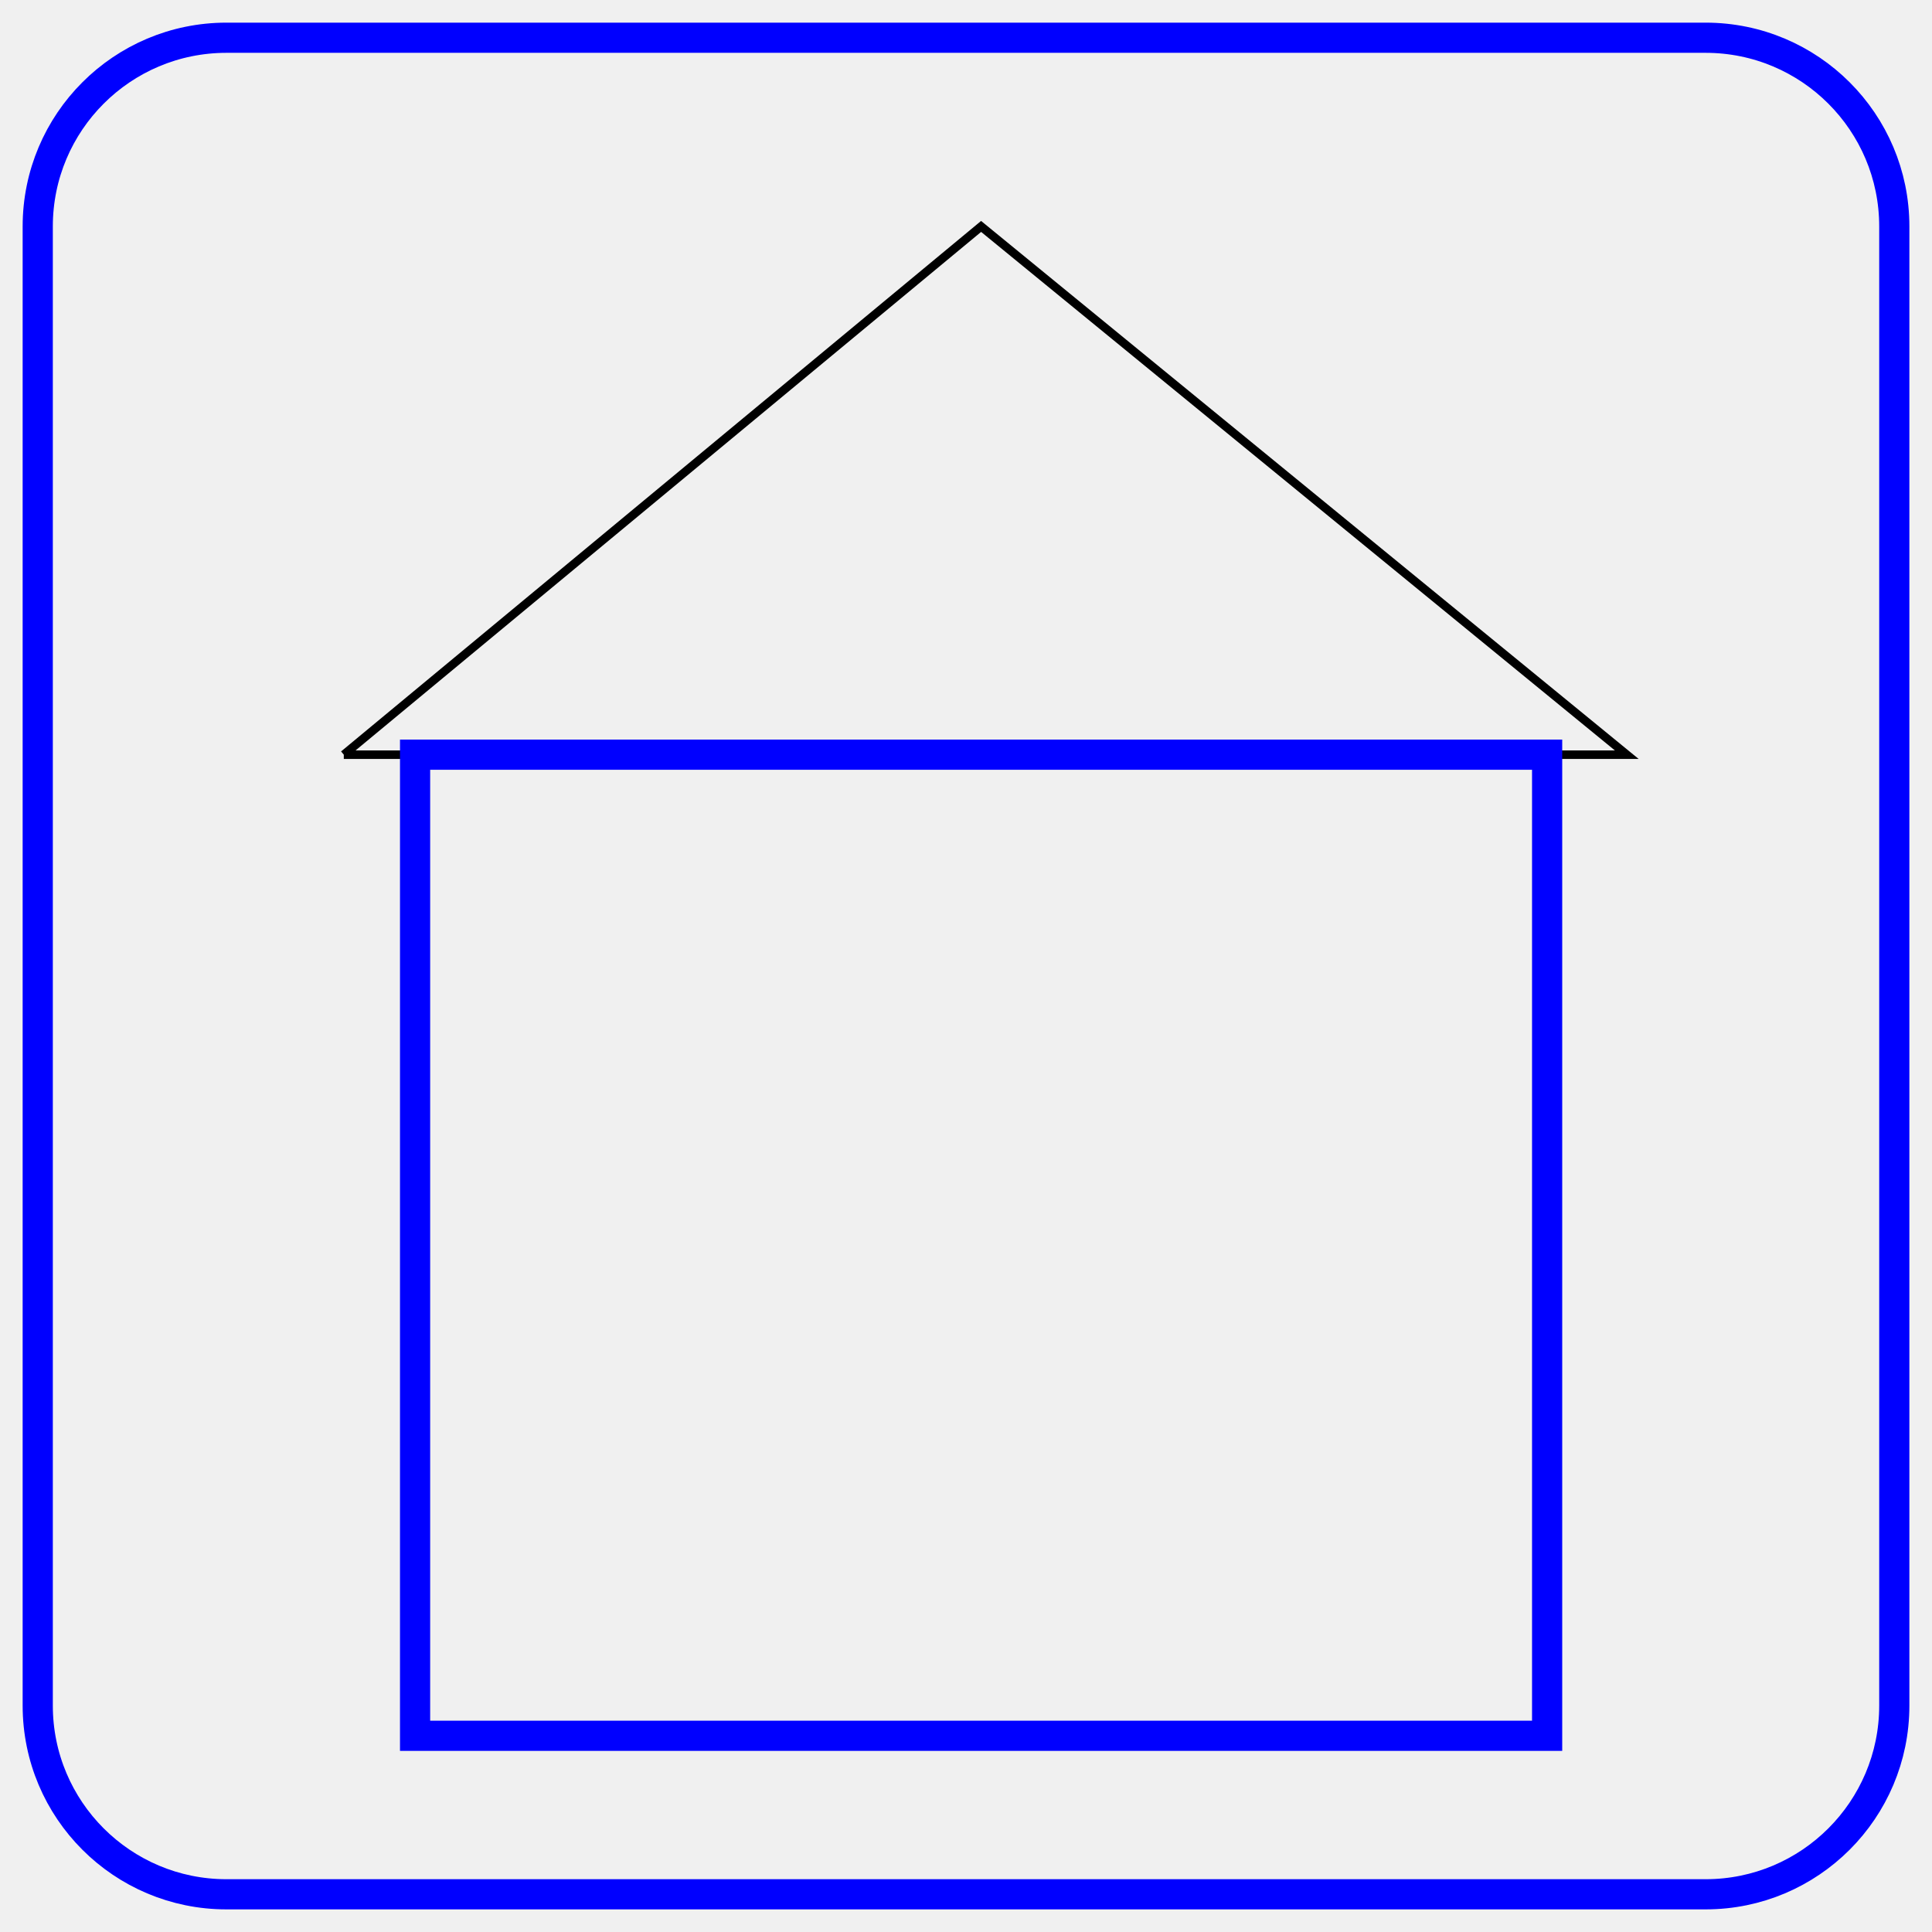
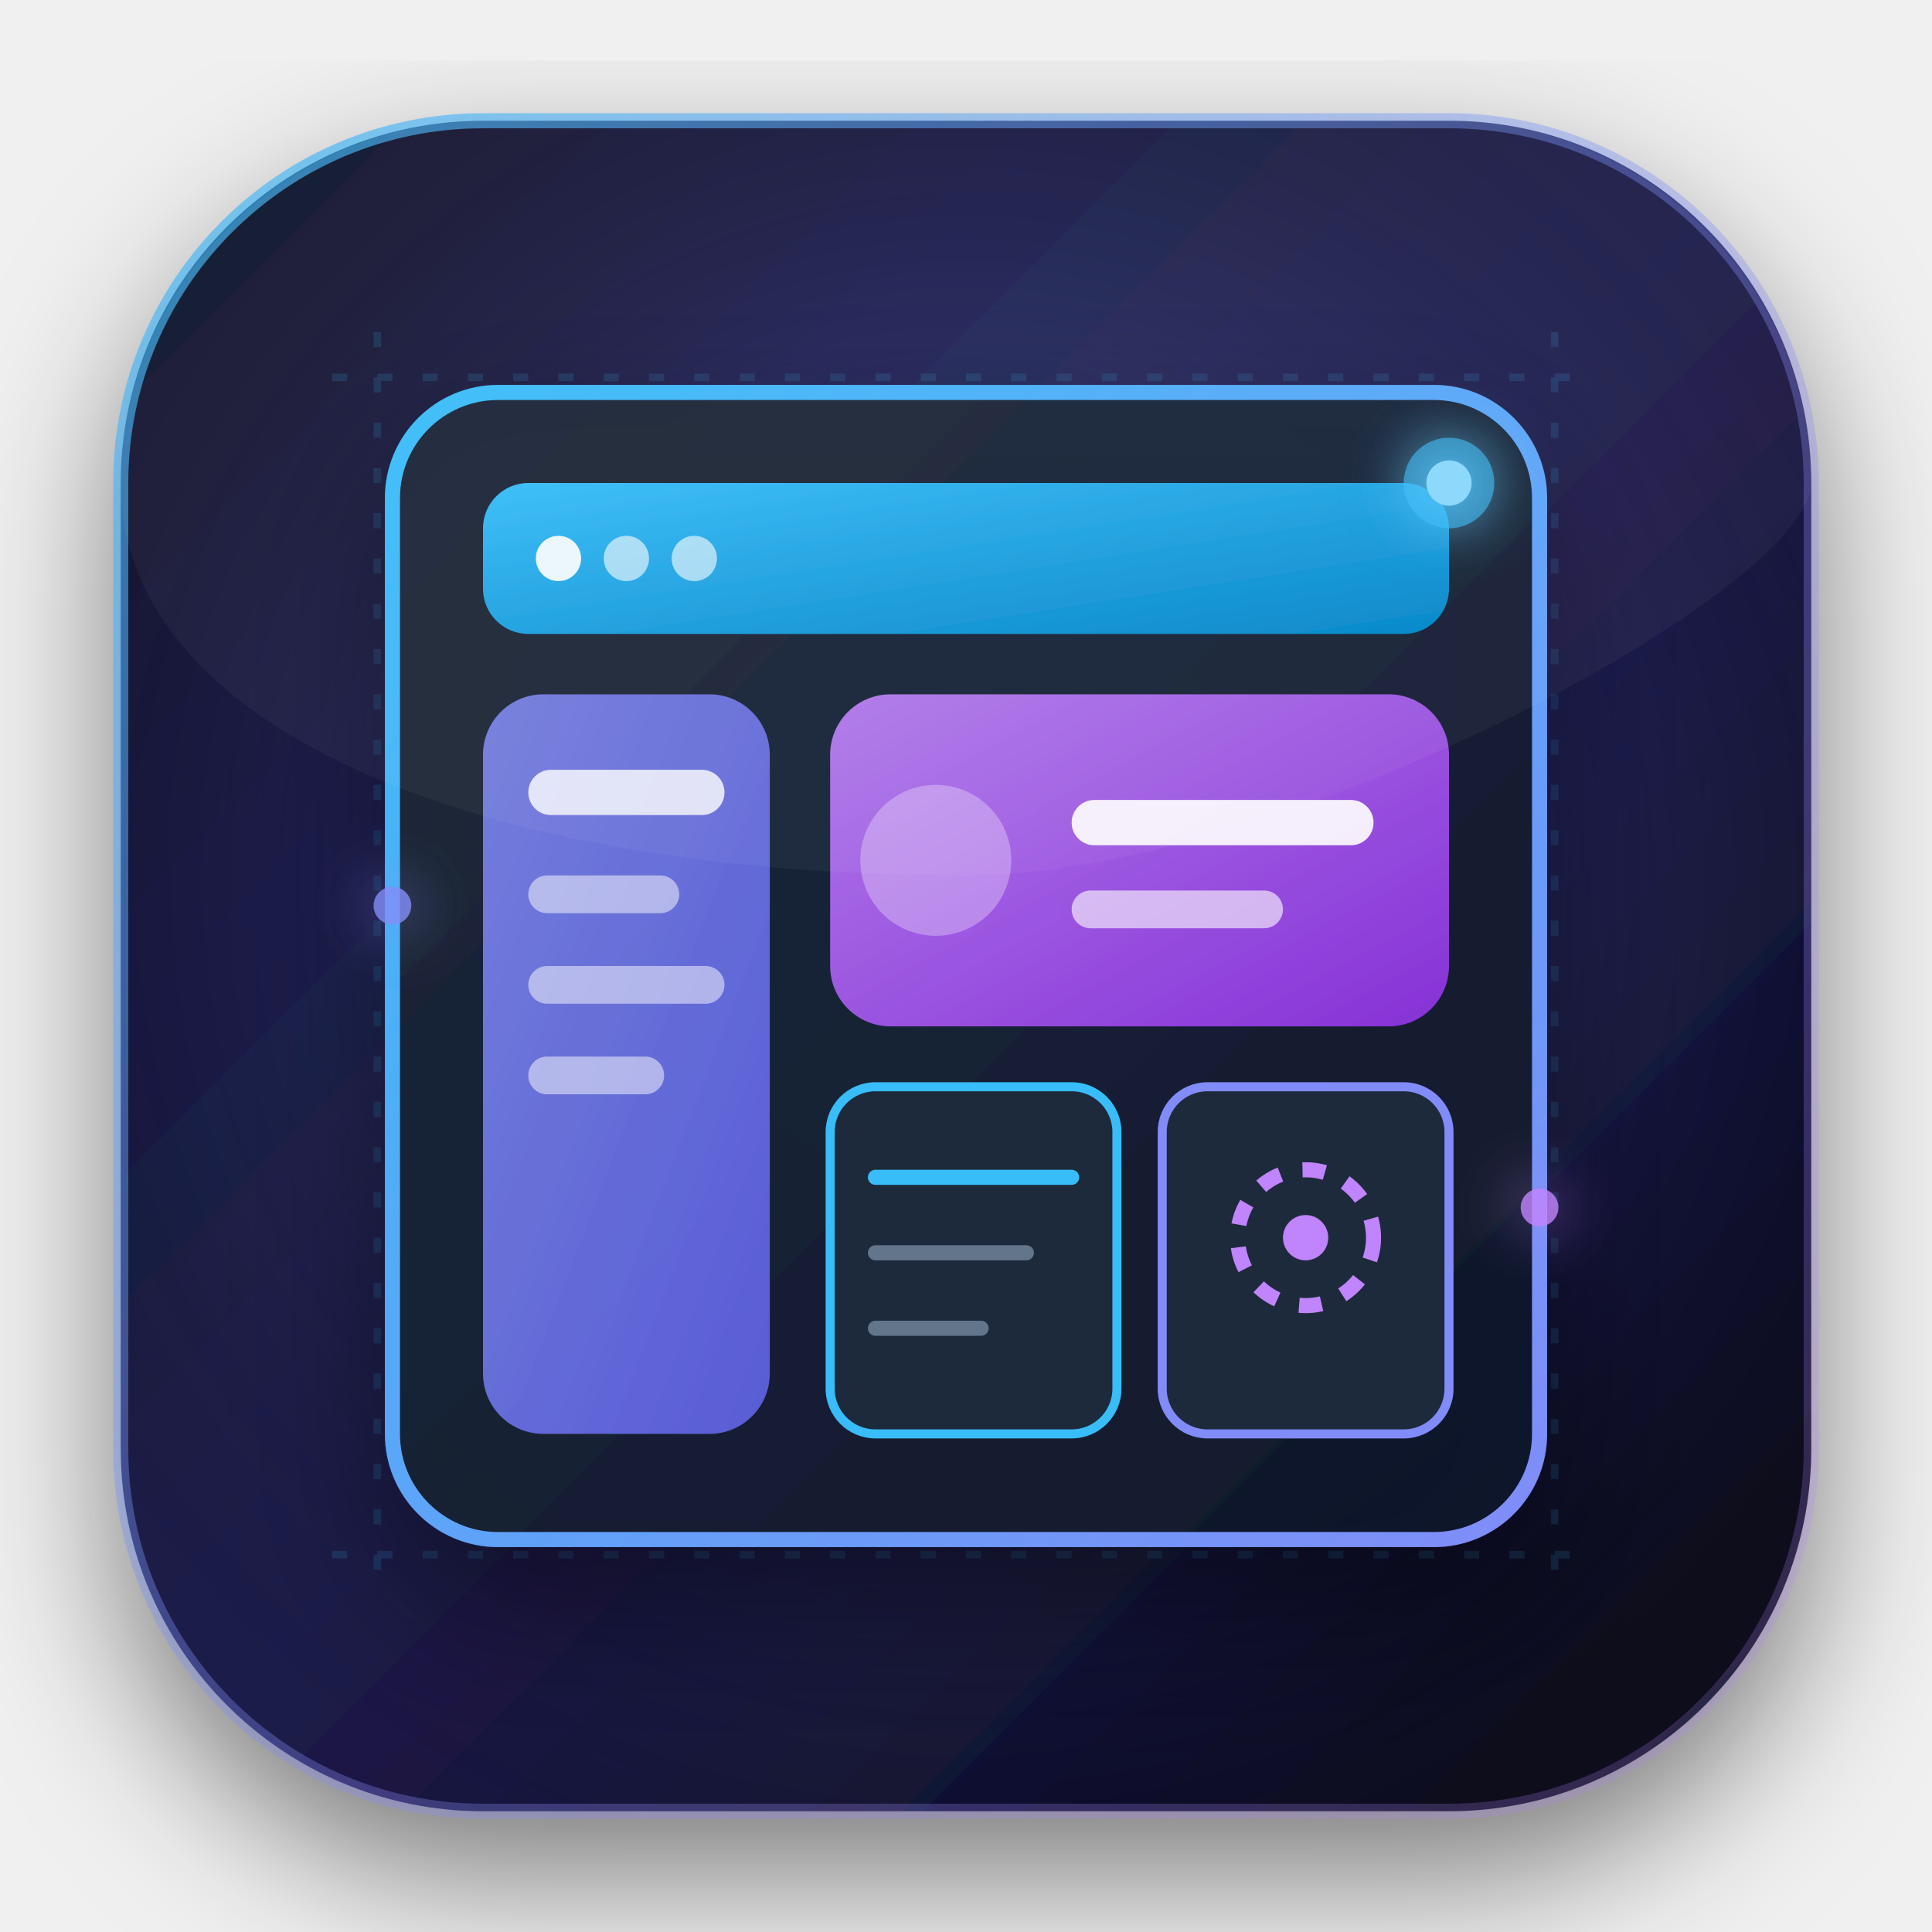
- <svg xmlns="http://www.w3.org/2000/svg" width="256" height="256" viewBox="0 0 67.733 67.733" version="1.1" id="svg8">
-   <defs id="defs2" />
-   <g id="layer1">
-     <rect style="fill:none;fill-rule:evenodd;stroke-width:1.058;fill-opacity:1;stroke:#0000ff;stroke-opacity:1;stroke-miterlimit:4;stroke-dasharray:none" id="rect12" width="65.088" height="65.088" x="1.323" y="1.323" ry="6.615" />
-     <path style="fill:none;stroke:#000000;stroke-width:0.297px;stroke-linecap:butt;stroke-linejoin:miter;stroke-opacity:1" d="M 12.053,26.458 34.396,7.938 57.032,26.458 H 12.053 v 0" id="path837" />
-     <rect style="fill:none;fill-opacity:1;stroke:#0000ff;stroke-width:1.058;stroke-miterlimit:4;stroke-dasharray:none;stroke-opacity:1" id="rect839" width="39.688" height="34.396" x="14.552" y="26.458" />
+ <svg xmlns="http://www.w3.org/2000/svg" viewBox="0 0 256 256" width="256" height="256">
+   <defs>
+     <linearGradient id="bgTemplate" x1="0%" y1="0%" x2="100%" y2="100%">
+       <stop offset="0%" stop-color="#0f172a" />
+       <stop offset="50%" stop-color="#1e1b4b" />
+       <stop offset="100%" stop-color="#030712" />
+     </linearGradient>
+     <radialGradient id="glowTemplate" cx="50%" cy="45%" r="65%">
+       <stop offset="0%" stop-color="#38bdf8" stop-opacity="0.35" />
+       <stop offset="50%" stop-color="#6366f1" stop-opacity="0.15" />
+       <stop offset="100%" stop-color="#000000" stop-opacity="0" />
+     </radialGradient>
+     <linearGradient id="borderTemplate" x1="0%" y1="0%" x2="100%" y2="100%">
+       <stop offset="0%" stop-color="#38bdf8" stop-opacity="0.7" />
+       <stop offset="50%" stop-color="#818cf8" stop-opacity="0.35" />
+       <stop offset="100%" stop-color="#c084fc" stop-opacity="0.2" />
+     </linearGradient>
+     <linearGradient id="boardGrad" x1="0%" y1="0%" x2="100%" y2="100%">
+       <stop offset="0%" stop-color="#1e293b" stop-opacity="0.95" />
+       <stop offset="100%" stop-color="#0f172a" stop-opacity="0.95" />
+     </linearGradient>
+     <linearGradient id="boardStroke" x1="0%" y1="0%" x2="100%" y2="100%">
+       <stop offset="0%" stop-color="#38bdf8" />
+       <stop offset="100%" stop-color="#818cf8" />
+     </linearGradient>
+     <linearGradient id="blockPrimary" x1="0%" y1="0%" x2="100%" y2="100%">
+       <stop offset="0%" stop-color="#38bdf8" />
+       <stop offset="100%" stop-color="#0284c7" />
+     </linearGradient>
+     <linearGradient id="blockSecondary" x1="0%" y1="0%" x2="100%" y2="100%">
+       <stop offset="0%" stop-color="#818cf8" />
+       <stop offset="100%" stop-color="#6366f1" />
+     </linearGradient>
+     <linearGradient id="blockTertiary" x1="0%" y1="0%" x2="100%" y2="100%">
+       <stop offset="0%" stop-color="#c084fc" />
+       <stop offset="100%" stop-color="#9333ea" />
+     </linearGradient>
+     <filter id="shadowTemplate" x="-20%" y="-20%" width="140%" height="140%">
+       <feDropShadow dx="0" dy="8" stdDeviation="10" flood-color="#000000" flood-opacity="0.5" />
+     </filter>
+     <filter id="glowFilterTemplate" x="-30%" y="-30%" width="160%" height="160%">
+       <feGaussianBlur stdDeviation="4" result="blur" />
+       <feComposite in="SourceGraphic" in2="blur" operator="over" />
+     </filter>
+   </defs>
+   <rect x="16" y="16" width="224" height="224" rx="48" fill="url(#bgTemplate)" filter="url(#shadowTemplate)" />
+   <rect x="16" y="16" width="224" height="224" rx="48" fill="url(#glowTemplate)" />
+   <rect x="16" y="16" width="224" height="224" rx="48" fill="none" stroke="url(#borderTemplate)" stroke-width="2" />
+   <g opacity="0.15" stroke="#38bdf8" stroke-width="1" stroke-dasharray="2,4">
+     <line x1="44" y1="50" x2="212" y2="50" />
+     <line x1="44" y1="206" x2="212" y2="206" />
+     <line x1="50" y1="44" x2="50" y2="212" />
+     <line x1="206" y1="44" x2="206" y2="212" />
  </g>
+   <g filter="url(#shadowTemplate)">
+     <rect x="52" y="52" width="152" height="152" rx="14" fill="url(#boardGrad)" stroke="url(#boardStroke)" stroke-width="2" />
+     <rect x="64" y="64" width="128" height="20" rx="6" fill="url(#blockPrimary)" />
+     <circle cx="74" cy="74" r="3" fill="#ffffff" opacity="0.9" />
+     <circle cx="83" cy="74" r="3" fill="#ffffff" opacity="0.6" />
+     <circle cx="92" cy="74" r="3" fill="#ffffff" opacity="0.6" />
+     <rect x="64" y="92" width="38" height="98" rx="8" fill="url(#blockSecondary)" opacity="0.85" />
+     <rect x="70" y="102" width="26" height="6" rx="3" fill="#ffffff" opacity="0.8" />
+     <rect x="70" y="116" width="20" height="5" rx="2.5" fill="#ffffff" opacity="0.5" />
+     <rect x="70" y="128" width="26" height="5" rx="2.5" fill="#ffffff" opacity="0.5" />
+     <rect x="70" y="140" width="18" height="5" rx="2.5" fill="#ffffff" opacity="0.5" />
+     <rect x="110" y="92" width="82" height="44" rx="8" fill="url(#blockTertiary)" opacity="0.9" />
+     <circle cx="124" cy="114" r="10" fill="#ffffff" opacity="0.3" />
+     <rect x="142" y="106" width="40" height="6" rx="3" fill="#ffffff" opacity="0.9" />
+     <rect x="142" y="118" width="28" height="5" rx="2.5" fill="#ffffff" opacity="0.6" />
+     <rect x="110" y="144" width="38" height="46" rx="6" fill="#1e293b" stroke="#38bdf8" stroke-width="1.2" />
+     <line x1="116" y1="156" x2="142" y2="156" stroke="#38bdf8" stroke-width="2" stroke-linecap="round" />
+     <line x1="116" y1="166" x2="136" y2="166" stroke="#64748b" stroke-width="2" stroke-linecap="round" />
+     <line x1="116" y1="176" x2="130" y2="176" stroke="#64748b" stroke-width="2" stroke-linecap="round" />
+     <rect x="154" y="144" width="38" height="46" rx="6" fill="#1e293b" stroke="#818cf8" stroke-width="1.2" />
+     <circle cx="173" cy="164" r="9" fill="none" stroke="#c084fc" stroke-width="2" stroke-dasharray="3,3" />
+     <circle cx="173" cy="164" r="3" fill="#c084fc" />
+   </g>
+   <g filter="url(#glowFilterTemplate)">
+     <circle cx="192" cy="64" r="3" fill="#ffffff" />
+     <circle cx="192" cy="64" r="6" fill="#38bdf8" opacity="0.6" />
+     <circle cx="52" cy="120" r="2.5" fill="#818cf8" opacity="0.8" />
+     <circle cx="204" cy="160" r="2.5" fill="#c084fc" opacity="0.8" />
+   </g>
+   <path d="M 16 64 C 16 38 38 16 64 16 L 192 16 C 218 16 240 38 240 64 C 240 78 170 116 128 116 C 62 116 16 96 16 64 Z" fill="#ffffff" opacity="0.04" />
</svg>
